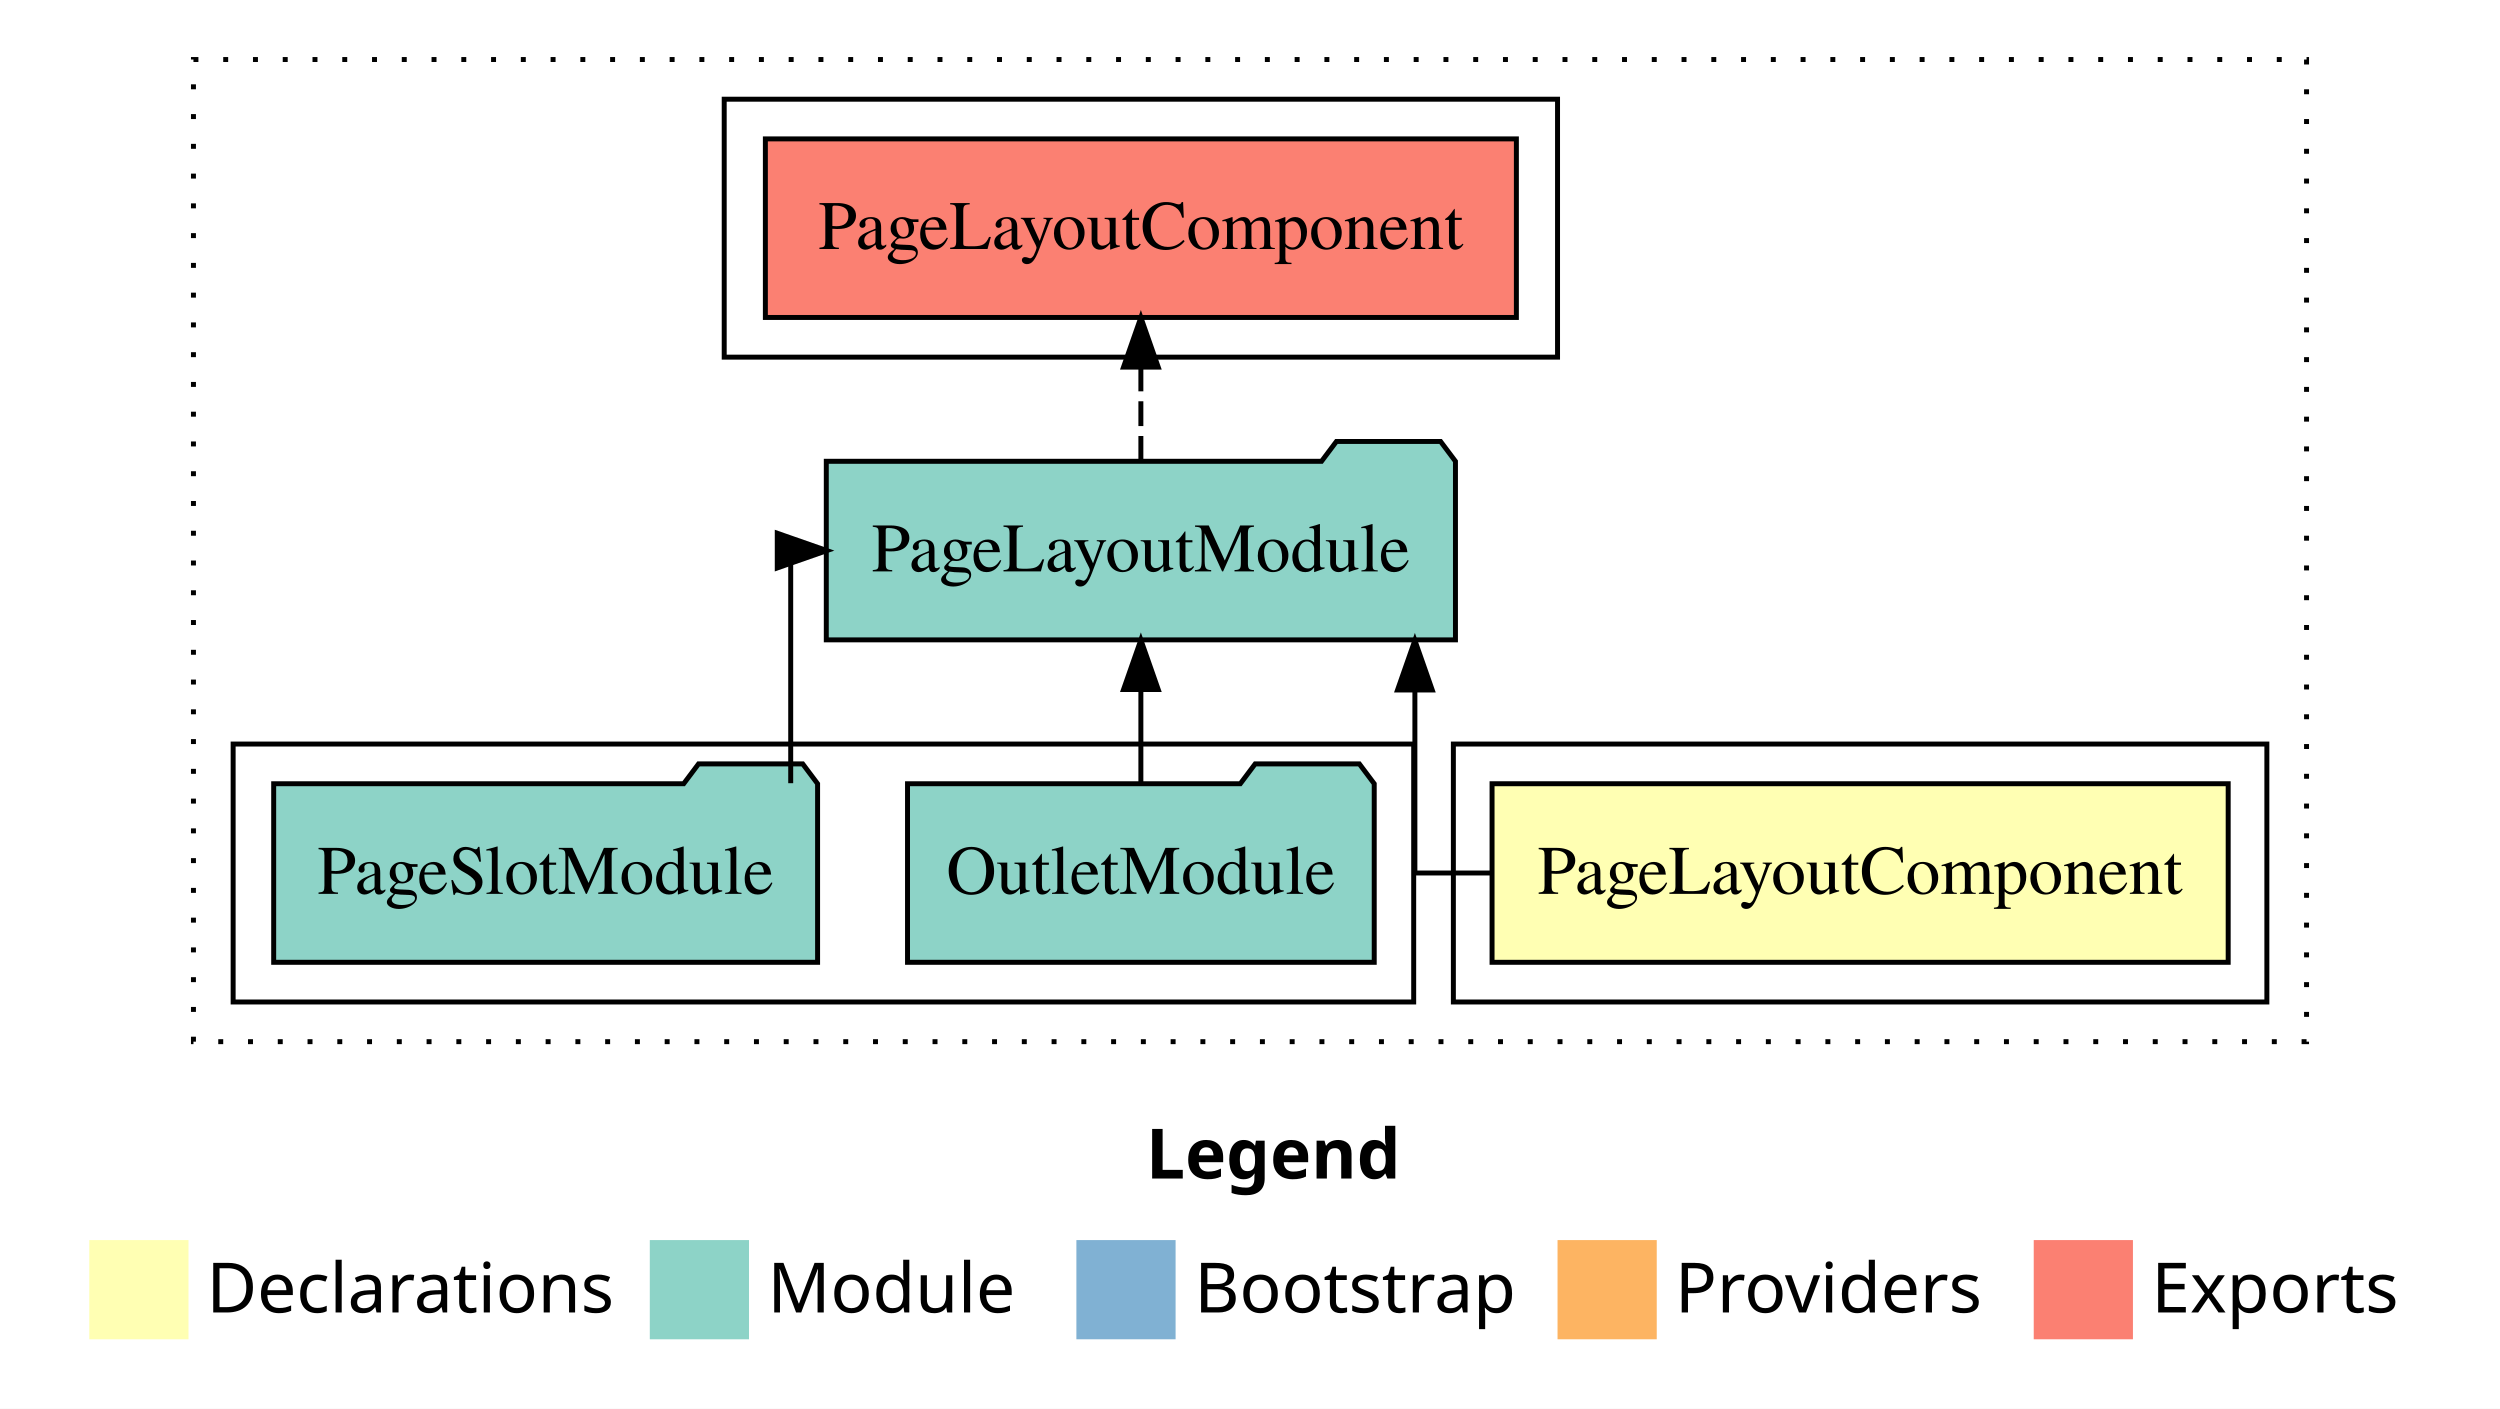
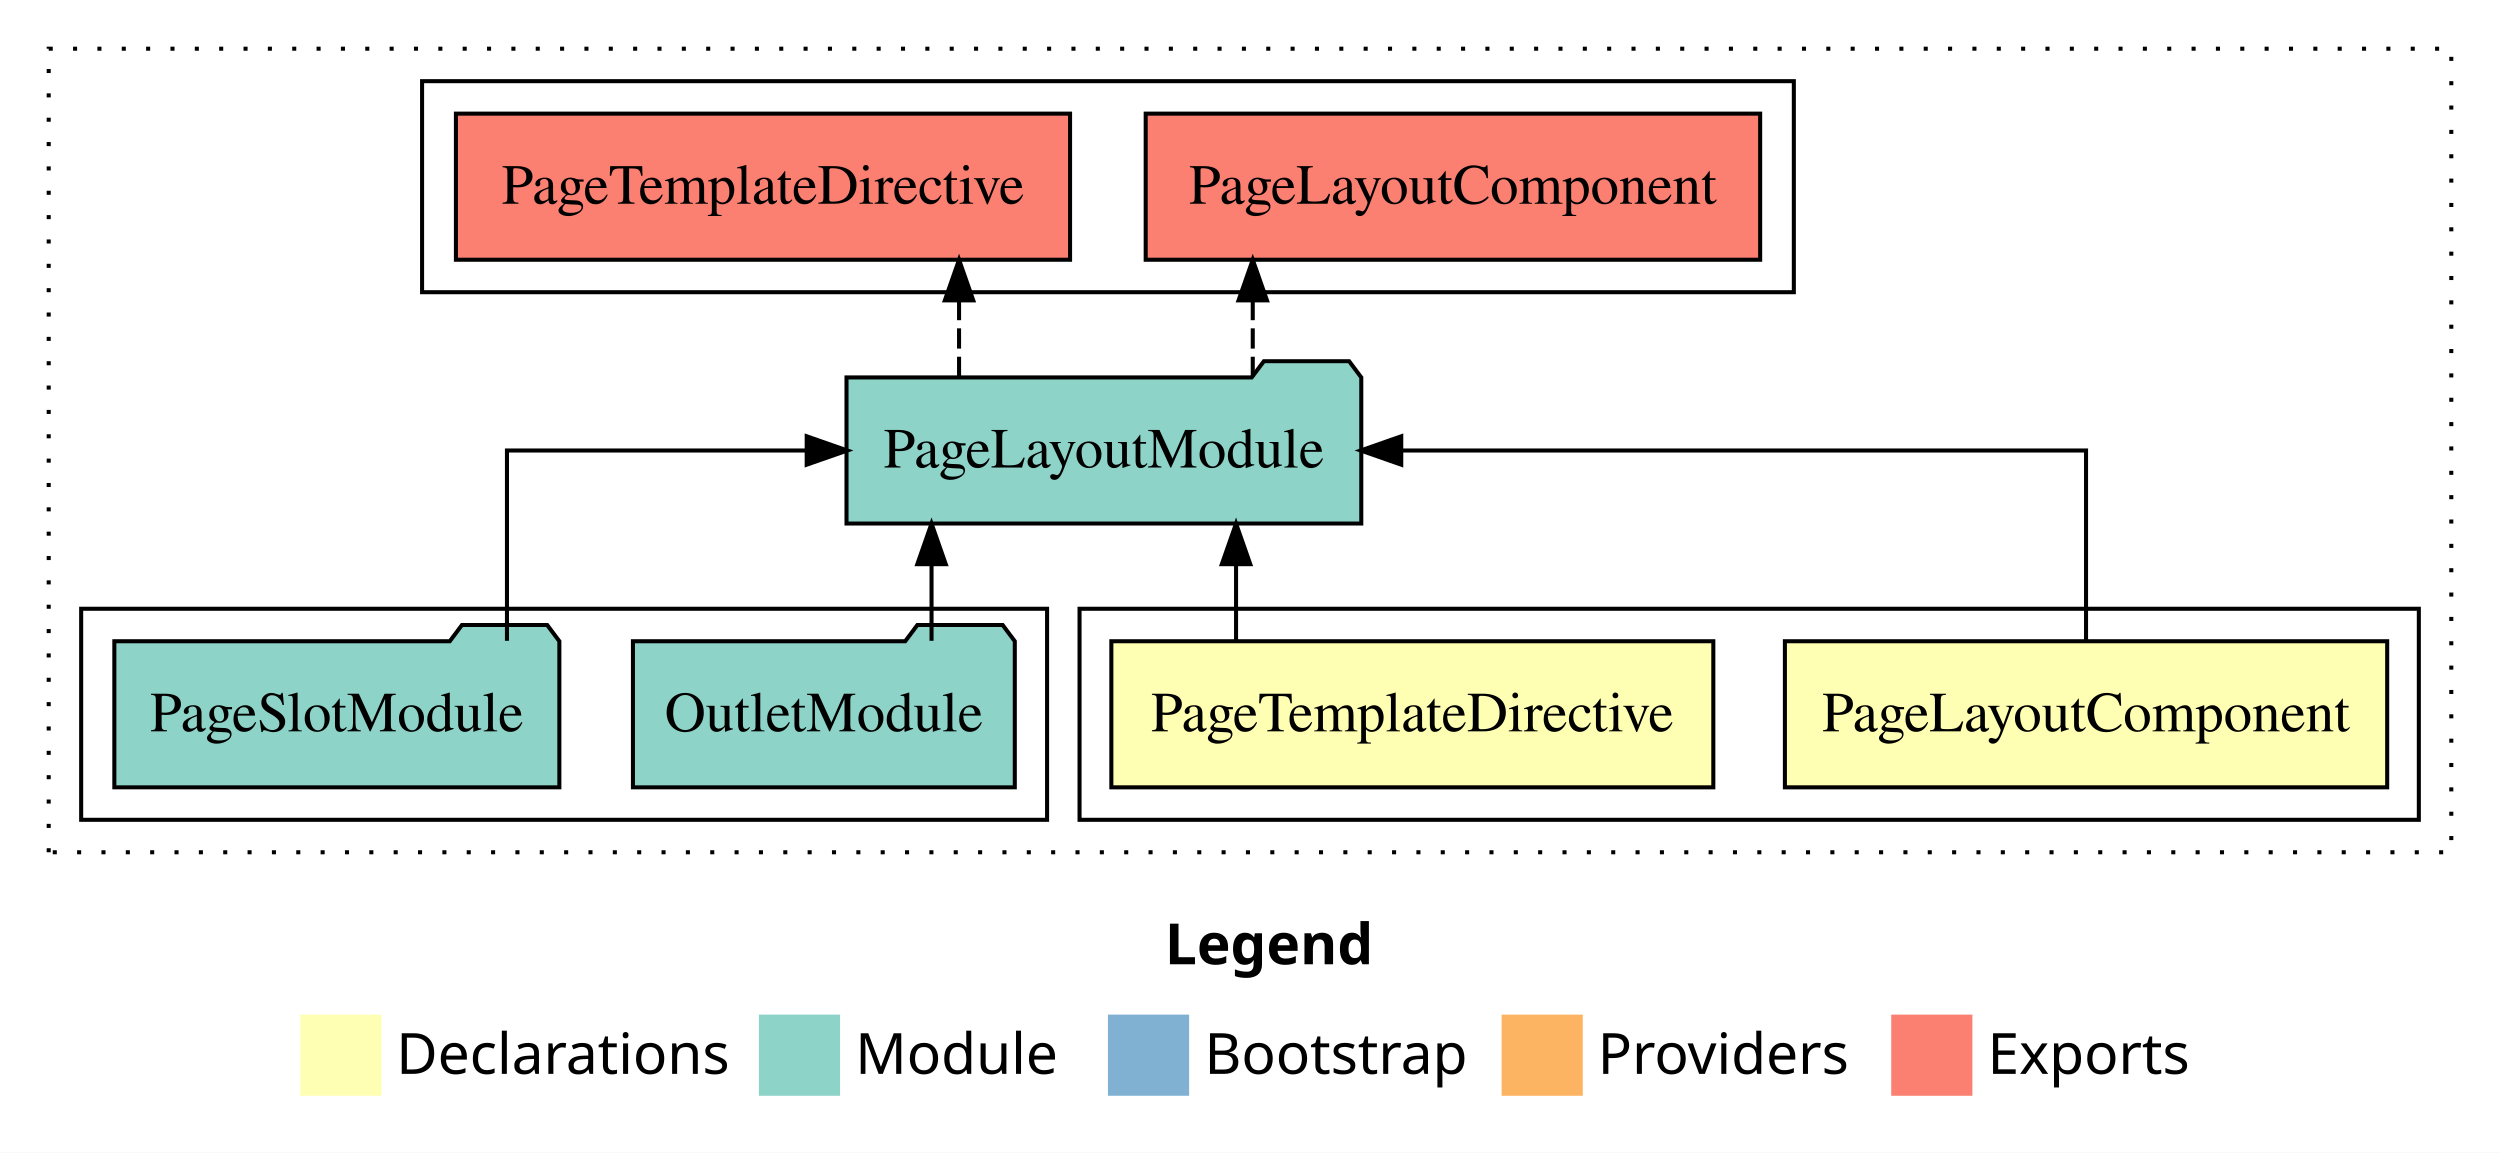
- <svg xmlns="http://www.w3.org/2000/svg" width="504pt" height="284pt" viewBox="0.00 0.00 504.00 284.00">
+ <svg xmlns="http://www.w3.org/2000/svg" width="616pt" height="284pt" viewBox="0.00 0.00 616.00 284.00">
  <g id="graph0" class="graph" transform="scale(1 1) rotate(0) translate(4 280)">
-     <polygon fill="#ffffff" stroke="transparent" points="-4,4 -4,-280 500,-280 500,4 -4,4" />
-     <text text-anchor="start" x="227.009" y="-42.4" font-family="sans-serif" font-weight="bold" font-size="14.00" fill="#000000">Legend</text>
-     <polygon fill="#ffffb3" stroke="transparent" points="14,-10 14,-30 34,-30 34,-10 14,-10" />
-     <text text-anchor="start" x="37.629" y="-15.4" font-family="sans-serif" font-size="14.00" fill="#000000">  Declarations</text>
-     <polygon fill="#8dd3c7" stroke="transparent" points="127,-10 127,-30 147,-30 147,-10 127,-10" />
-     <text text-anchor="start" x="150.725" y="-15.4" font-family="sans-serif" font-size="14.00" fill="#000000">  Module</text>
-     <polygon fill="#80b1d3" stroke="transparent" points="213,-10 213,-30 233,-30 233,-10 213,-10" />
-     <text text-anchor="start" x="236.781" y="-15.4" font-family="sans-serif" font-size="14.00" fill="#000000">  Bootstrap</text>
-     <polygon fill="#fdb462" stroke="transparent" points="310,-10 310,-30 330,-30 330,-10 310,-10" />
-     <text text-anchor="start" x="333.673" y="-15.4" font-family="sans-serif" font-size="14.00" fill="#000000">  Providers</text>
-     <polygon fill="#fb8072" stroke="transparent" points="406,-10 406,-30 426,-30 426,-10 406,-10" />
-     <text text-anchor="start" x="429.726" y="-15.4" font-family="sans-serif" font-size="14.00" fill="#000000">  Exports</text>
+     <polygon fill="#ffffff" stroke="transparent" points="-4,4 -4,-280 612,-280 612,4 -4,4" />
+     <text text-anchor="start" x="283.009" y="-42.4" font-family="sans-serif" font-weight="bold" font-size="14.00" fill="#000000">Legend</text>
+     <polygon fill="#ffffb3" stroke="transparent" points="70,-10 70,-30 90,-30 90,-10 70,-10" />
+     <text text-anchor="start" x="93.629" y="-15.4" font-family="sans-serif" font-size="14.00" fill="#000000">  Declarations</text>
+     <polygon fill="#8dd3c7" stroke="transparent" points="183,-10 183,-30 203,-30 203,-10 183,-10" />
+     <text text-anchor="start" x="206.725" y="-15.4" font-family="sans-serif" font-size="14.00" fill="#000000">  Module</text>
+     <polygon fill="#80b1d3" stroke="transparent" points="269,-10 269,-30 289,-30 289,-10 269,-10" />
+     <text text-anchor="start" x="292.781" y="-15.4" font-family="sans-serif" font-size="14.00" fill="#000000">  Bootstrap</text>
+     <polygon fill="#fdb462" stroke="transparent" points="366,-10 366,-30 386,-30 386,-10 366,-10" />
+     <text text-anchor="start" x="389.673" y="-15.4" font-family="sans-serif" font-size="14.00" fill="#000000">  Providers</text>
+     <polygon fill="#fb8072" stroke="transparent" points="462,-10 462,-30 482,-30 482,-10 462,-10" />
+     <text text-anchor="start" x="485.726" y="-15.4" font-family="sans-serif" font-size="14.00" fill="#000000">  Exports</text>
    <g id="clust1" class="cluster">
-       <polygon fill="none" stroke="#000000" stroke-dasharray="1,5" points="35,-70 35,-268 461,-268 461,-70 35,-70" />
+       <polygon fill="none" stroke="#000000" stroke-dasharray="1,5" points="8,-70 8,-268 600,-268 600,-70 8,-70" />
    </g>
    <g id="clust2" class="cluster">
-       <polygon fill="none" stroke="#000000" points="289,-78 289,-130 453,-130 453,-78 289,-78" />
-     </g>
-     <g id="clust4" class="cluster">
-       <polygon fill="none" stroke="#000000" points="43,-78 43,-130 281,-130 281,-78 43,-78" />
+       <polygon fill="none" stroke="#000000" points="262,-78 262,-130 592,-130 592,-78 262,-78" />
    </g>
    <g id="clust5" class="cluster">
-       <polygon fill="none" stroke="#000000" points="142,-208 142,-260 310,-260 310,-208 142,-208" />
+       <polygon fill="none" stroke="#000000" points="16,-78 16,-130 254,-130 254,-78 16,-78" />
+     </g>
+     <g id="clust6" class="cluster">
+       <polygon fill="none" stroke="#000000" points="100,-208 100,-260 438,-260 438,-208 100,-208" />
    </g>
    <g id="node1" class="node">
-       <polygon fill="#ffffb3" stroke="#000000" points="445.202,-122 296.798,-122 296.798,-86 445.202,-86 445.202,-122" />
-       <text text-anchor="middle" x="371" y="-99.8" font-family="Times,serif" font-size="14.00" fill="#000000">PageLayoutComponent</text>
+       <polygon fill="#ffffb3" stroke="#000000" points="584.202,-122 435.798,-122 435.798,-86 584.202,-86 584.202,-122" />
+       <text text-anchor="middle" x="510" y="-99.8" font-family="Times,serif" font-size="14.00" fill="#000000">PageLayoutComponent</text>
+     </g>
+     <g id="node3" class="node">
+       <polygon fill="#8dd3c7" stroke="#000000" points="331.42,-187 328.42,-191 307.42,-191 304.42,-187 204.58,-187 204.58,-151 331.42,-151 331.42,-187" />
+       <text text-anchor="middle" x="268" y="-164.8" font-family="Times,serif" font-size="14.00" fill="#000000">PageLayoutModule</text>
+     </g>
+     <g id="edge1" class="edge">
+       <path fill="none" stroke="#000000" d="M510,-122.106C510,-141.339 510,-169 510,-169 510,-169 341.267,-169 341.267,-169" />
+       <polygon fill="#000000" stroke="#000000" points="341.267,-165.5 331.267,-169 341.267,-172.5 341.267,-165.5" />
    </g>
    <g id="node2" class="node">
-       <polygon fill="#8dd3c7" stroke="#000000" points="289.42,-187 286.42,-191 265.42,-191 262.42,-187 162.58,-187 162.58,-151 289.42,-151 289.42,-187" />
-       <text text-anchor="middle" x="226" y="-164.8" font-family="Times,serif" font-size="14.00" fill="#000000">PageLayoutModule</text>
+       <polygon fill="#ffffb3" stroke="#000000" points="418.163,-122 269.837,-122 269.837,-86 418.163,-86 418.163,-122" />
+       <text text-anchor="middle" x="344" y="-99.8" font-family="Times,serif" font-size="14.00" fill="#000000">PageTemplateDirective</text>
    </g>
-     <g id="edge1" class="edge">
-       <path fill="none" stroke="#000000" d="M296.875,-104C287.574,-104 281.241,-104 281.241,-104 281.241,-104 281.241,-140.894 281.241,-140.894" />
-       <polygon fill="#000000" stroke="#000000" points="277.741,-140.894 281.241,-150.894 284.741,-140.894 277.741,-140.894" />
+     <g id="edge2" class="edge">
+       <path fill="none" stroke="#000000" d="M300.564,-122.106C300.564,-122.106 300.564,-140.991 300.564,-140.991" />
+       <polygon fill="#000000" stroke="#000000" points="297.064,-140.991 300.564,-150.991 304.064,-140.991 297.064,-140.991" />
+     </g>
+     <g id="node6" class="node">
+       <polygon fill="#fb8072" stroke="#000000" points="429.702,-252 278.298,-252 278.298,-216 429.702,-216 429.702,-252" />
+       <text text-anchor="middle" x="354" y="-229.8" font-family="Times,serif" font-size="14.00" fill="#000000">PageLayoutComponent </text>
+     </g>
+     <g id="edge5" class="edge">
+       <path fill="none" stroke="#000000" stroke-dasharray="5,2" d="M304.679,-187.106C304.679,-187.106 304.679,-205.991 304.679,-205.991" />
+       <polygon fill="#000000" stroke="#000000" points="301.179,-205.991 304.679,-215.991 308.179,-205.991 301.179,-205.991" />
+     </g>
+     <g id="node7" class="node">
+       <polygon fill="#fb8072" stroke="#000000" points="259.663,-252 108.337,-252 108.337,-216 259.663,-216 259.663,-252" />
+       <text text-anchor="middle" x="184" y="-229.8" font-family="Times,serif" font-size="14.00" fill="#000000">PageTemplateDirective </text>
+     </g>
+     <g id="edge6" class="edge">
+       <path fill="none" stroke="#000000" stroke-dasharray="5,2" d="M232.311,-187.106C232.311,-187.106 232.311,-205.991 232.311,-205.991" />
+       <polygon fill="#000000" stroke="#000000" points="228.811,-205.991 232.311,-215.991 235.811,-205.991 228.811,-205.991" />
+     </g>
+     <g id="node4" class="node">
+       <polygon fill="#8dd3c7" stroke="#000000" points="246.044,-122 243.044,-126 222.044,-126 219.044,-122 151.956,-122 151.956,-86 246.044,-86 246.044,-122" />
+       <text text-anchor="middle" x="199" y="-99.8" font-family="Times,serif" font-size="14.00" fill="#000000">OutletModule</text>
+     </g>
+     <g id="edge3" class="edge">
+       <path fill="none" stroke="#000000" d="M225.531,-122.106C225.531,-122.106 225.531,-140.991 225.531,-140.991" />
+       <polygon fill="#000000" stroke="#000000" points="222.031,-140.991 225.531,-150.991 229.031,-140.991 222.031,-140.991" />
    </g>
    <g id="node5" class="node">
-       <polygon fill="#fb8072" stroke="#000000" points="301.702,-252 150.298,-252 150.298,-216 301.702,-216 301.702,-252" />
-       <text text-anchor="middle" x="226" y="-229.8" font-family="Times,serif" font-size="14.00" fill="#000000">PageLayoutComponent </text>
+       <polygon fill="#8dd3c7" stroke="#000000" points="133.826,-122 130.826,-126 109.826,-126 106.826,-122 24.174,-122 24.174,-86 133.826,-86 133.826,-122" />
+       <text text-anchor="middle" x="79" y="-99.8" font-family="Times,serif" font-size="14.00" fill="#000000">PageSlotModule</text>
    </g>
    <g id="edge4" class="edge">
-       <path fill="none" stroke="#000000" stroke-dasharray="5,2" d="M226,-187.106C226,-187.106 226,-205.991 226,-205.991" />
-       <polygon fill="#000000" stroke="#000000" points="222.5,-205.991 226,-215.991 229.5,-205.991 222.5,-205.991" />
-     </g>
-     <g id="node3" class="node">
-       <polygon fill="#8dd3c7" stroke="#000000" points="273.044,-122 270.044,-126 249.044,-126 246.044,-122 178.956,-122 178.956,-86 273.044,-86 273.044,-122" />
-       <text text-anchor="middle" x="226" y="-99.8" font-family="Times,serif" font-size="14.00" fill="#000000">OutletModule</text>
-     </g>
-     <g id="edge2" class="edge">
-       <path fill="none" stroke="#000000" d="M226,-122.106C226,-122.106 226,-140.991 226,-140.991" />
-       <polygon fill="#000000" stroke="#000000" points="222.5,-140.991 226,-150.991 229.5,-140.991 222.5,-140.991" />
-     </g>
-     <g id="node4" class="node">
-       <polygon fill="#8dd3c7" stroke="#000000" points="160.826,-122 157.826,-126 136.826,-126 133.826,-122 51.174,-122 51.174,-86 160.826,-86 160.826,-122" />
-       <text text-anchor="middle" x="106" y="-99.8" font-family="Times,serif" font-size="14.00" fill="#000000">PageSlotModule</text>
-     </g>
-     <g id="edge3" class="edge">
-       <path fill="none" stroke="#000000" d="M155.406,-122.106C155.406,-141.339 155.406,-169 155.406,-169 155.406,-169 156.135,-169 156.135,-169" />
-       <polygon fill="#000000" stroke="#000000" points="152.695,-172.5 162.695,-169 152.695,-165.5 152.695,-172.5" />
+       <path fill="none" stroke="#000000" d="M120.916,-122.106C120.916,-141.339 120.916,-169 120.916,-169 120.916,-169 194.769,-169 194.769,-169" />
+       <polygon fill="#000000" stroke="#000000" points="194.769,-172.5 204.769,-169 194.769,-165.5 194.769,-172.5" />
    </g>
  </g>
</svg>
